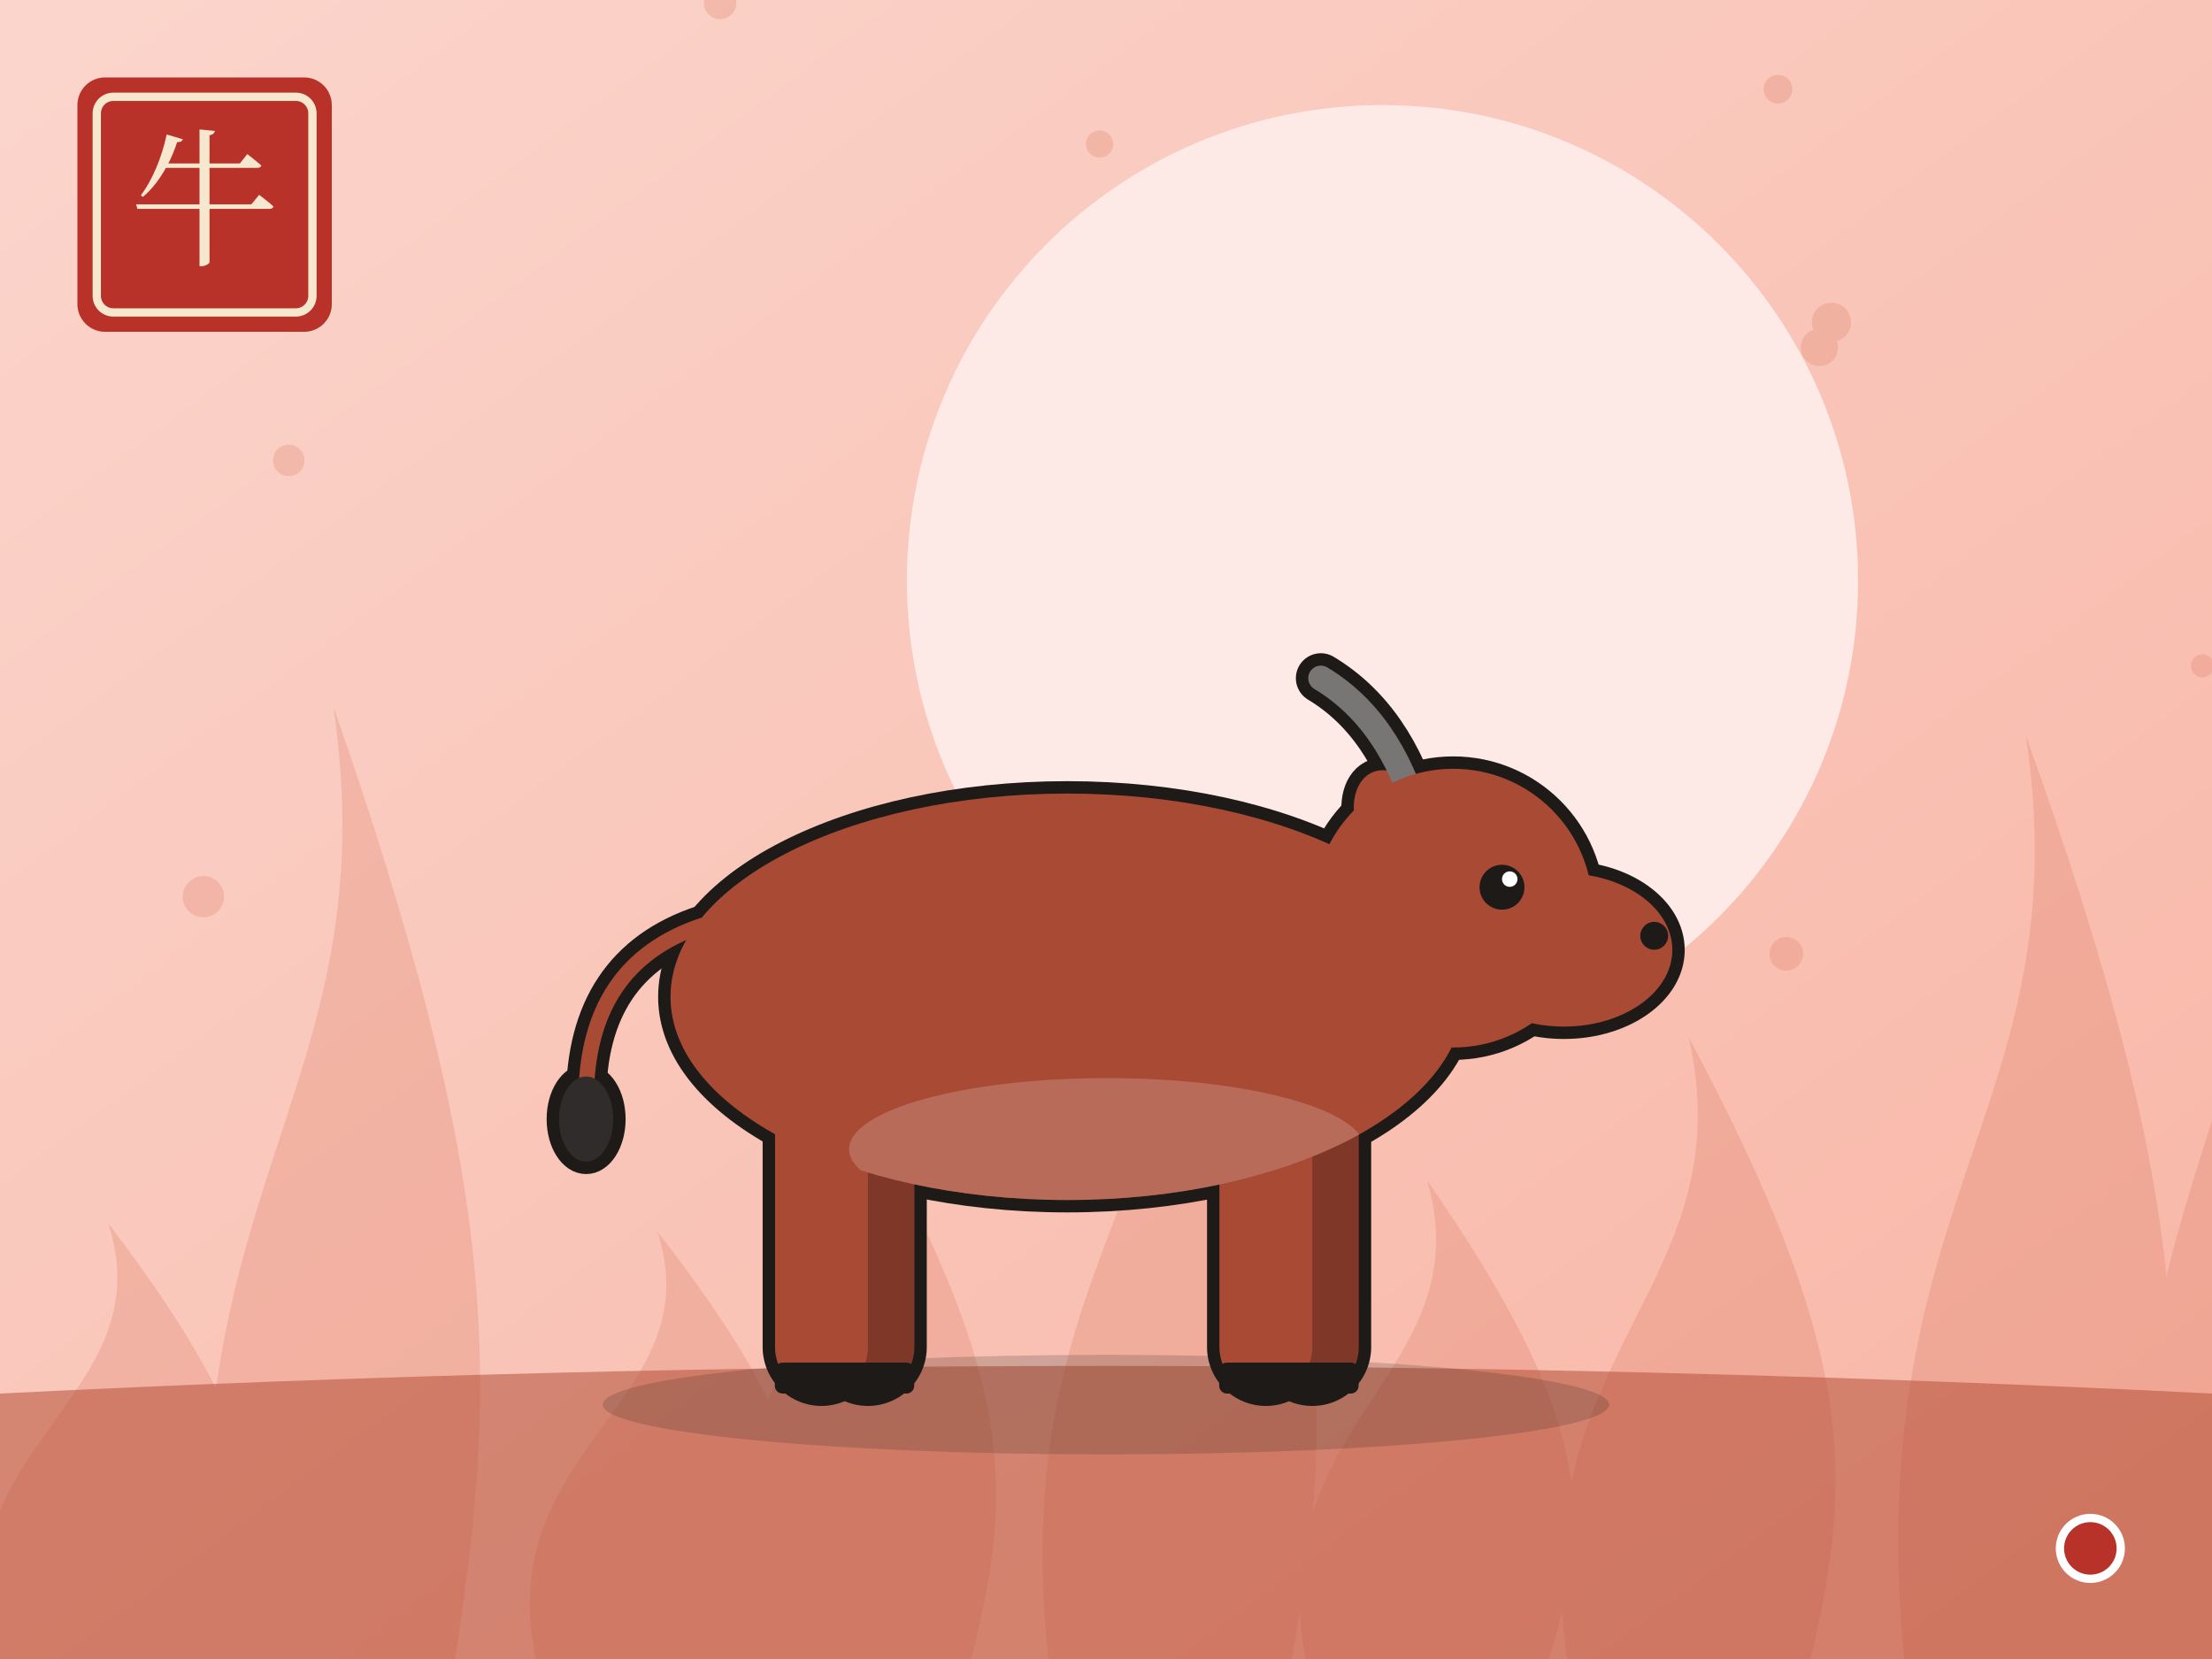
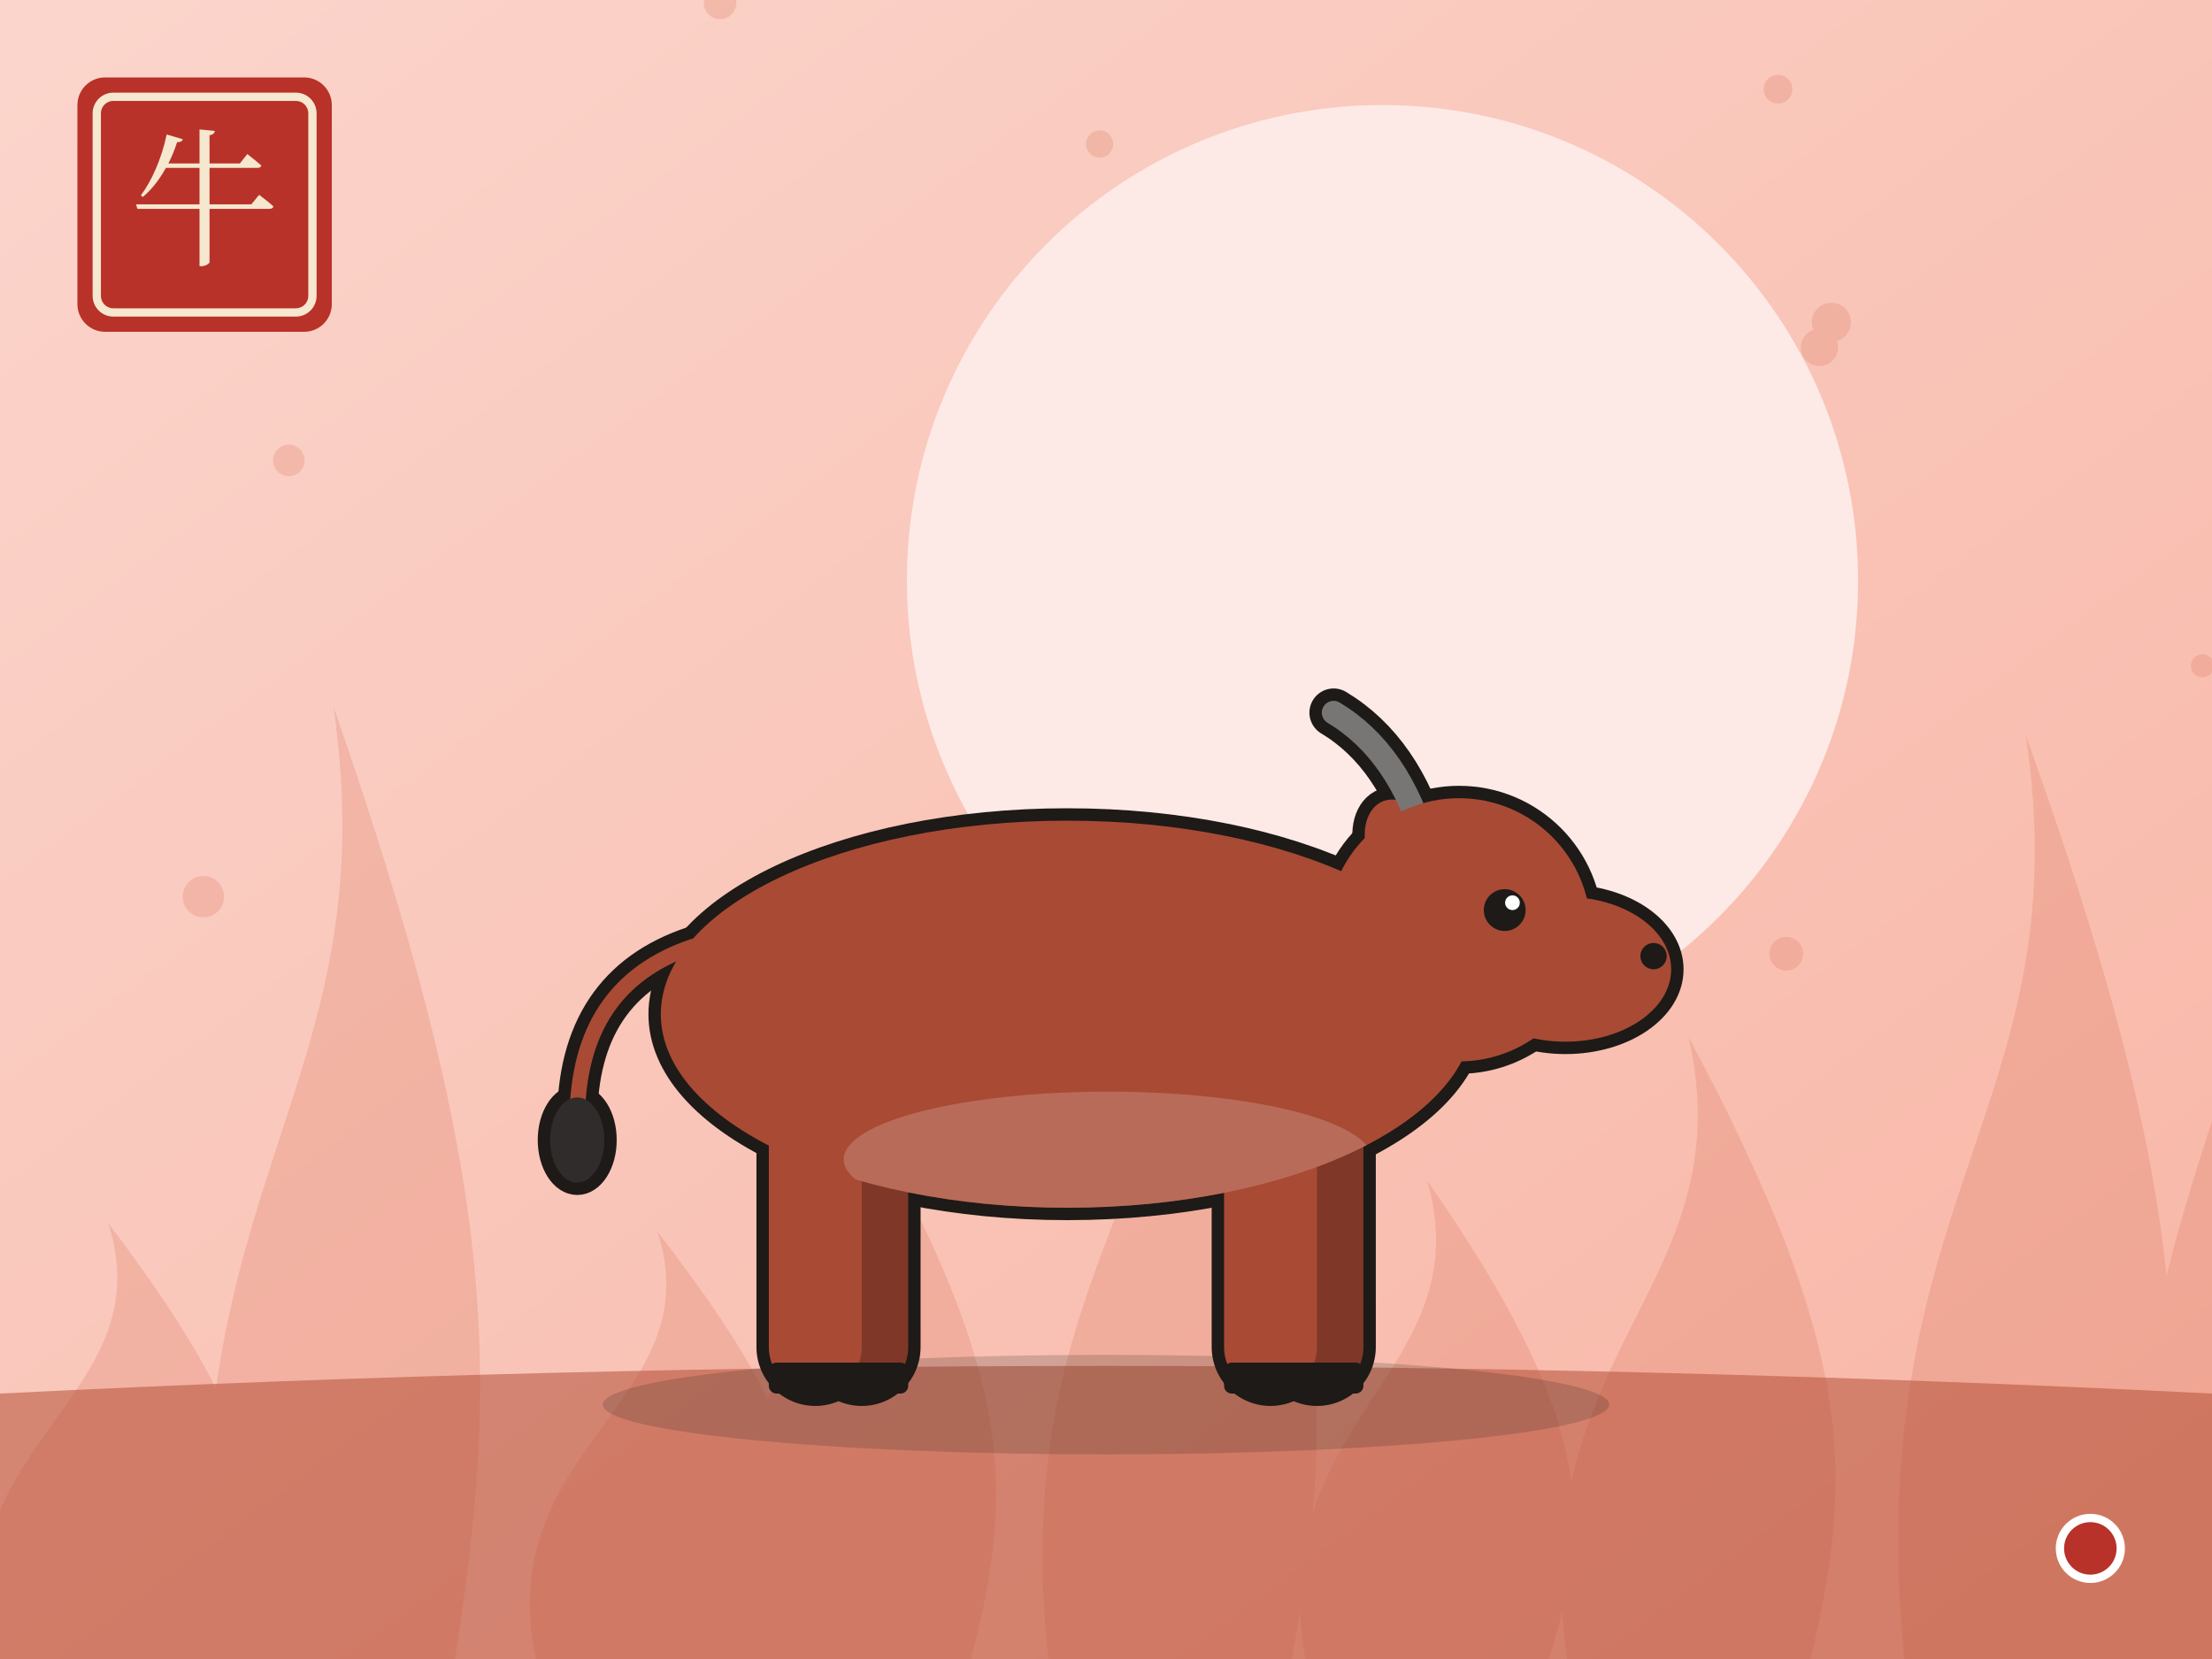
<svg xmlns="http://www.w3.org/2000/svg" viewBox="0 0 400 300" width="400" height="300">
  <defs>
    <linearGradient id="bg-kilncalf" x1="0" x2="1" y1="0" y2="1">
      <stop offset="0" stop-color="#fbd5cc" />
      <stop offset="1" stop-color="#f8b5a5" />
    </linearGradient>
  </defs>
  <rect width="400" height="300" fill="url(#bg-kilncalf)" />
  <g opacity="0.2">
    <path d="M-2.403 300 C-10.403 260.621 29.597 252.745 19.597 221.242 C49.597 260.621 49.597 276.373 41.597 300 Z" fill="#d35d41" />
    <path d="M38.298 300 C30.298 213.895 70.298 196.674 60.298 127.79 C90.298 213.895 90.298 248.337 82.298 300 Z" fill="#d35d41" />
    <path d="M96.862 300 C88.862 261.341 128.862 253.609 118.862 222.682 C148.862 261.341 148.862 276.805 140.862 300 Z" fill="#d35d41" />
    <path d="M131.598 300 C123.598 248.281 163.598 237.937 153.598 196.562 C183.598 248.281 183.598 268.969 175.598 300 Z" fill="#d35d41" />
    <path d="M189.583 300 C181.583 226.547 221.583 211.856 211.583 153.093 C241.583 226.547 241.583 255.928 233.583 300 Z" fill="#d35d41" />
    <path d="M236.073 300 C228.073 256.736 268.073 248.084 258.073 213.473 C288.073 256.736 288.073 274.042 280.073 300 Z" fill="#d35d41" />
    <path d="M283.391 300 C275.391 243.809 315.391 232.57 305.391 187.617 C335.391 243.809 335.391 266.285 327.391 300 Z" fill="#d35d41" />
    <path d="M344.337 300 C336.337 216.506 376.337 199.807 366.337 133.012 C396.337 216.506 396.337 249.903 388.337 300 Z" fill="#d35d41" />
    <path d="M387.374 300 C379.374 212.024 419.374 194.429 409.374 124.048 C439.374 212.024 439.374 247.215 431.374 300 Z" fill="#d35d41" />
    <circle cx="318.522" cy="127.619" r="2.328" fill="#d35d41" />
    <circle cx="329.004" cy="62.831" r="3.365" fill="#d35d41" />
    <circle cx="321.522" cy="16.134" r="2.594" fill="#d35d41" />
    <circle cx="171.222" cy="151.972" r="2.777" fill="#d35d41" />
    <circle cx="331.177" cy="58.279" r="3.535" fill="#d35d41" />
    <circle cx="130.214" cy="0.526" r="2.942" fill="#d35d41" />
    <circle cx="219.593" cy="128.554" r="3.747" fill="#d35d41" />
    <circle cx="204.595" cy="87.432" r="2.596" fill="#d35d41" />
    <circle cx="233.177" cy="65.562" r="2.237" fill="#d35d41" />
    <circle cx="398.269" cy="120.401" r="2.084" fill="#d35d41" />
    <circle cx="284.928" cy="92.625" r="1.991" fill="#d35d41" />
    <circle cx="128.582" cy="195.322" r="2.9" fill="#d35d41" />
    <circle cx="198.84" cy="26.047" r="2.467" fill="#d35d41" />
    <circle cx="323.015" cy="172.474" r="3.043" fill="#d35d41" />
    <circle cx="36.779" cy="162.145" r="3.731" fill="#d35d41" />
    <circle cx="264.58" cy="185.093" r="3.187" fill="#d35d41" />
    <circle cx="202.467" cy="38.888" r="2.023" fill="#d35d41" />
    <circle cx="52.222" cy="83.257" r="2.844" fill="#d35d41" />
  </g>
  <circle cx="250" cy="105" r="86" fill="#fdeae6" />
  <path d="M0 252 Q200 242 400 252 L400 300 L0 300 Z" fill="#b45038" opacity="0.55" />
  <ellipse cx="200" cy="254" rx="91" ry="9" fill="#1d1a17" opacity="0.18" />
  <g transform="translate(200 252) scale(0.7) translate(-200 -252)">
-     <path d="M95.7 131.1 Q65.7 141.1 65.7 176.1" fill="none" stroke="#1d1a17" stroke-width="10.4" stroke-linecap="round" stroke-linejoin="round" />
-     <ellipse cx="65.7" cy="181.1" rx="7" ry="11" fill="#1d1a17" stroke="#1d1a17" stroke-width="6.4" stroke-linejoin="round" />
-     <path d="M138.5 160 L138.5 240" fill="none" stroke="#1d1a17" stroke-width="30.4" stroke-linecap="round" stroke-linejoin="round" />
-     <path d="M253.3 160 L253.3 240" fill="none" stroke="#1d1a17" stroke-width="30.4" stroke-linecap="round" stroke-linejoin="round" />
-     <ellipse cx="190" cy="149.5" rx="102.5" ry="52.5" fill="#1d1a17" stroke="#1d1a17" stroke-width="6.4" stroke-linejoin="round" />
-     <path d="M236.1 144.3 L282.5 133.8" fill="none" stroke="#1d1a17" stroke-width="60.4" stroke-linecap="round" stroke-linejoin="round" />
-     <ellipse cx="273.5" cy="103.2" rx="9" ry="12.6" transform="rotate(-20 273.5 103.2)" fill="#1d1a17" stroke="#1d1a17" stroke-width="6.4" stroke-linejoin="round" />
-     <path d="M280.7 103.6 Q273.5 78 255.5 67.2" fill="none" stroke="#1d1a17" stroke-width="12.9" stroke-linecap="round" stroke-linejoin="round" />
-     <ellipse cx="289.7" cy="126.6" rx="36" ry="36" fill="#1d1a17" stroke="#1d1a17" stroke-width="6.4" stroke-linejoin="round" />
-     <ellipse cx="318.3" cy="137.4" rx="28" ry="19.8" fill="#1d1a17" stroke="#1d1a17" stroke-width="6.4" stroke-linejoin="round" />
-     <path d="M126.5 160 L126.5 240" fill="none" stroke="#1d1a17" stroke-width="30.4" stroke-linecap="round" stroke-linejoin="round" />
-     <path d="M241.3 160 L241.3 240" fill="none" stroke="#1d1a17" stroke-width="30.4" stroke-linecap="round" stroke-linejoin="round" />
-     <path d="M95.7 131.1 Q65.7 141.1 65.7 176.1" fill="none" stroke="#a94a35" stroke-width="4" stroke-linecap="round" stroke-linejoin="round" />
-     <ellipse cx="65.7" cy="181.1" rx="7" ry="11" fill="#2f2c2b" />
-     <path d="M138.5 160 L138.5 240" fill="none" stroke="#7f3828" stroke-width="24" stroke-linecap="round" stroke-linejoin="round" />
-     <path d="M253.3 160 L253.3 240" fill="none" stroke="#7f3828" stroke-width="24" stroke-linecap="round" stroke-linejoin="round" />
-     <ellipse cx="190" cy="149.5" rx="102.5" ry="52.5" fill="#a94a35" />
-     <path d="M236.1 144.3 L282.5 133.8" fill="none" stroke="#a94a35" stroke-width="54" stroke-linecap="round" stroke-linejoin="round" />
-     <ellipse cx="273.5" cy="103.2" rx="9" ry="12.6" transform="rotate(-20 273.5 103.2)" fill="#a94a35" />
-     <path d="M280.7 103.6 Q273.5 78 255.5 67.2" fill="none" stroke="#787675" stroke-width="6.5" stroke-linecap="round" stroke-linejoin="round" />
-     <ellipse cx="289.7" cy="126.6" rx="36" ry="36" fill="#a94a35" />
-     <ellipse cx="318.3" cy="137.4" rx="28" ry="19.8" fill="#a94a35" />
-     <path d="M126.5 160 L126.5 240" fill="none" stroke="#a94a35" stroke-width="24" stroke-linecap="round" stroke-linejoin="round" />
-     <path d="M241.3 160 L241.3 240" fill="none" stroke="#a94a35" stroke-width="24" stroke-linecap="round" stroke-linejoin="round" />
-     <rect x="126.45" y="244" width="24" height="8" rx="2" fill="#1d1a17" />
-     <rect x="241.25" y="244" width="24" height="8" rx="2" fill="#1d1a17" />
-     <rect x="114.45" y="244" width="24" height="8" rx="2" fill="#1d1a17" />
-     <rect x="229.25" y="244" width="24" height="8" rx="2" fill="#1d1a17" />
+     <path d="M93.4 136.5 Q63.4 146.5 63.4 181.5" fill="none" stroke="#1d1a17" stroke-width="10.4" stroke-linecap="round" stroke-linejoin="round" />
+     <ellipse cx="63.4" cy="186.5" rx="7" ry="11" fill="#1d1a17" stroke="#1d1a17" stroke-width="6.4" stroke-linejoin="round" />
+     <path d="M136.9 164 L136.9 240" fill="none" stroke="#1d1a17" stroke-width="30.4" stroke-linecap="round" stroke-linejoin="round" />
+     <path d="M254.5 164 L254.5 240" fill="none" stroke="#1d1a17" stroke-width="30.4" stroke-linecap="round" stroke-linejoin="round" />
+     <ellipse cx="190" cy="154" rx="105" ry="50" fill="#1d1a17" stroke="#1d1a17" stroke-width="6.4" stroke-linejoin="round" />
+     <path d="M237.3 149 L284.3 139" fill="none" stroke="#1d1a17" stroke-width="57.4" stroke-linecap="round" stroke-linejoin="round" />
+     <ellipse cx="275.8" cy="110.1" rx="8.5" ry="11.9" transform="rotate(-20 275.8 110.1)" fill="#1d1a17" stroke="#1d1a17" stroke-width="6.4" stroke-linejoin="round" />
+     <path d="M282.7 110.7 Q275.8 86.3 258.8 76.1" fill="none" stroke="#1d1a17" stroke-width="12.5" stroke-linecap="round" stroke-linejoin="round" />
+     <ellipse cx="291.2" cy="132.2" rx="34" ry="34" fill="#1d1a17" stroke="#1d1a17" stroke-width="6.4" stroke-linejoin="round" />
+     <ellipse cx="318.7" cy="142.4" rx="27.3" ry="18.7" fill="#1d1a17" stroke="#1d1a17" stroke-width="6.4" stroke-linejoin="round" />
+     <path d="M124.9 164 L124.9 240" fill="none" stroke="#1d1a17" stroke-width="30.4" stroke-linecap="round" stroke-linejoin="round" />
+     <path d="M242.5 164 L242.5 240" fill="none" stroke="#1d1a17" stroke-width="30.4" stroke-linecap="round" stroke-linejoin="round" />
+     <path d="M93.4 136.5 Q63.4 146.5 63.4 181.5" fill="none" stroke="#a94a35" stroke-width="4" stroke-linecap="round" stroke-linejoin="round" />
+     <ellipse cx="63.4" cy="186.5" rx="7" ry="11" fill="#2f2c2b" />
+     <path d="M136.9 164 L136.9 240" fill="none" stroke="#7f3828" stroke-width="24" stroke-linecap="round" stroke-linejoin="round" />
+     <path d="M254.5 164 L254.5 240" fill="none" stroke="#7f3828" stroke-width="24" stroke-linecap="round" stroke-linejoin="round" />
+     <ellipse cx="190" cy="154" rx="105" ry="50" fill="#a94a35" />
+     <path d="M237.3 149 L284.3 139" fill="none" stroke="#a94a35" stroke-width="51" stroke-linecap="round" stroke-linejoin="round" />
+     <ellipse cx="275.8" cy="110.1" rx="8.5" ry="11.9" transform="rotate(-20 275.8 110.1)" fill="#a94a35" />
+     <path d="M282.7 110.7 Q275.8 86.3 258.8 76.1" fill="none" stroke="#787675" stroke-width="6.1" stroke-linecap="round" stroke-linejoin="round" />
+     <ellipse cx="291.2" cy="132.2" rx="34" ry="34" fill="#a94a35" />
+     <ellipse cx="318.7" cy="142.4" rx="27.3" ry="18.7" fill="#a94a35" />
+     <path d="M124.9 164 L124.9 240" fill="none" stroke="#a94a35" stroke-width="24" stroke-linecap="round" stroke-linejoin="round" />
+     <path d="M242.5 164 L242.5 240" fill="none" stroke="#a94a35" stroke-width="24" stroke-linecap="round" stroke-linejoin="round" />
+     <rect x="124.9" y="244" width="24" height="8" rx="2" fill="#1d1a17" />
+     <rect x="242.5" y="244" width="24" height="8" rx="2" fill="#1d1a17" />
+     <rect x="112.9" y="244" width="24" height="8" rx="2" fill="#1d1a17" />
+     <rect x="230.5" y="244" width="24" height="8" rx="2" fill="#1d1a17" />
    <defs>
      <clipPath id="kilncalf-clip">
-         <path d="M95.7 131.1 Q65.7 141.1 65.7 176.1" fill="none" stroke="#a94a35" stroke-width="4" stroke-linecap="round" stroke-linejoin="round" />
-         <ellipse cx="65.7" cy="181.1" rx="7" ry="11" fill="#2f2c2b" />
-         <path d="M138.5 160 L138.5 240" fill="none" stroke="#7f3828" stroke-width="24" stroke-linecap="round" stroke-linejoin="round" />
-         <path d="M253.3 160 L253.3 240" fill="none" stroke="#7f3828" stroke-width="24" stroke-linecap="round" stroke-linejoin="round" />
-         <ellipse cx="190" cy="149.5" rx="102.5" ry="52.5" fill="#a94a35" />
-         <path d="M236.1 144.3 L282.5 133.8" fill="none" stroke="#a94a35" stroke-width="54" stroke-linecap="round" stroke-linejoin="round" />
-         <ellipse cx="273.5" cy="103.2" rx="9" ry="12.6" transform="rotate(-20 273.5 103.2)" fill="#a94a35" />
-         <path d="M280.7 103.6 Q273.5 78 255.5 67.2" fill="none" stroke="#787675" stroke-width="6.5" stroke-linecap="round" stroke-linejoin="round" />
-         <ellipse cx="289.7" cy="126.6" rx="36" ry="36" fill="#a94a35" />
-         <ellipse cx="318.3" cy="137.4" rx="28" ry="19.8" fill="#a94a35" />
-         <path d="M126.5 160 L126.5 240" fill="none" stroke="#a94a35" stroke-width="24" stroke-linecap="round" stroke-linejoin="round" />
-         <path d="M241.3 160 L241.3 240" fill="none" stroke="#a94a35" stroke-width="24" stroke-linecap="round" stroke-linejoin="round" />
+         <path d="M93.4 136.5 Q63.4 146.5 63.4 181.5" fill="none" stroke="#a94a35" stroke-width="4" stroke-linecap="round" stroke-linejoin="round" />
+         <ellipse cx="63.4" cy="186.5" rx="7" ry="11" fill="#2f2c2b" />
+         <path d="M136.9 164 L136.9 240" fill="none" stroke="#7f3828" stroke-width="24" stroke-linecap="round" stroke-linejoin="round" />
+         <path d="M254.5 164 L254.5 240" fill="none" stroke="#7f3828" stroke-width="24" stroke-linecap="round" stroke-linejoin="round" />
+         <ellipse cx="190" cy="154" rx="105" ry="50" fill="#a94a35" />
+         <path d="M237.3 149 L284.3 139" fill="none" stroke="#a94a35" stroke-width="51" stroke-linecap="round" stroke-linejoin="round" />
+         <ellipse cx="275.8" cy="110.1" rx="8.5" ry="11.9" transform="rotate(-20 275.8 110.1)" fill="#a94a35" />
+         <path d="M282.7 110.7 Q275.8 86.3 258.8 76.1" fill="none" stroke="#787675" stroke-width="6.1" stroke-linecap="round" stroke-linejoin="round" />
+         <ellipse cx="291.2" cy="132.2" rx="34" ry="34" fill="#a94a35" />
+         <ellipse cx="318.7" cy="142.4" rx="27.3" ry="18.7" fill="#a94a35" />
+         <path d="M124.9 164 L124.9 240" fill="none" stroke="#a94a35" stroke-width="24" stroke-linecap="round" stroke-linejoin="round" />
+         <path d="M242.5 164 L242.5 240" fill="none" stroke="#a94a35" stroke-width="24" stroke-linecap="round" stroke-linejoin="round" />
      </clipPath>
    </defs>
    <g clip-path="url(#kilncalf-clip)">
-       <ellipse cx="200.25" cy="188.875" rx="66.625" ry="18.375" fill="#c38072" opacity="0.6" />
+       <ellipse cx="200.5" cy="191.5" rx="68.25" ry="17.5" fill="#c38072" opacity="0.6" />
    </g>
-     <circle cx="302.3" cy="121.2" r="5.8" fill="#1d1a17" />
-     <circle cx="304.3" cy="119.1" r="2" fill="#fff" />
-     <circle cx="341.625" cy="133.75" r="3.6" fill="#1d1a17" />
+     <circle cx="303" cy="127.1" r="5.4" fill="#1d1a17" />
+     <circle cx="305" cy="125.2" r="1.9" fill="#fff" />
+     <circle cx="341.45" cy="139" r="3.4" fill="#1d1a17" />
  </g>
  <g transform="translate(14 14)">
    <rect width="46" height="46" rx="5" fill="#b8322a" />
    <rect x="3.5" y="3.5" width="39" height="39" rx="3" fill="none" stroke="#f6e7cf" stroke-width="1.5" />
    <text x="23" y="32" text-anchor="middle" font-size="27" font-family="'Noto Serif CJK SC','Noto Serif SC','Songti SC','SimSun',serif" fill="#f6e7cf">牛</text>
  </g>
  <circle cx="378" cy="280" r="5.5" fill="#b8322a" stroke="#fff" stroke-width="1.5" />
</svg>
